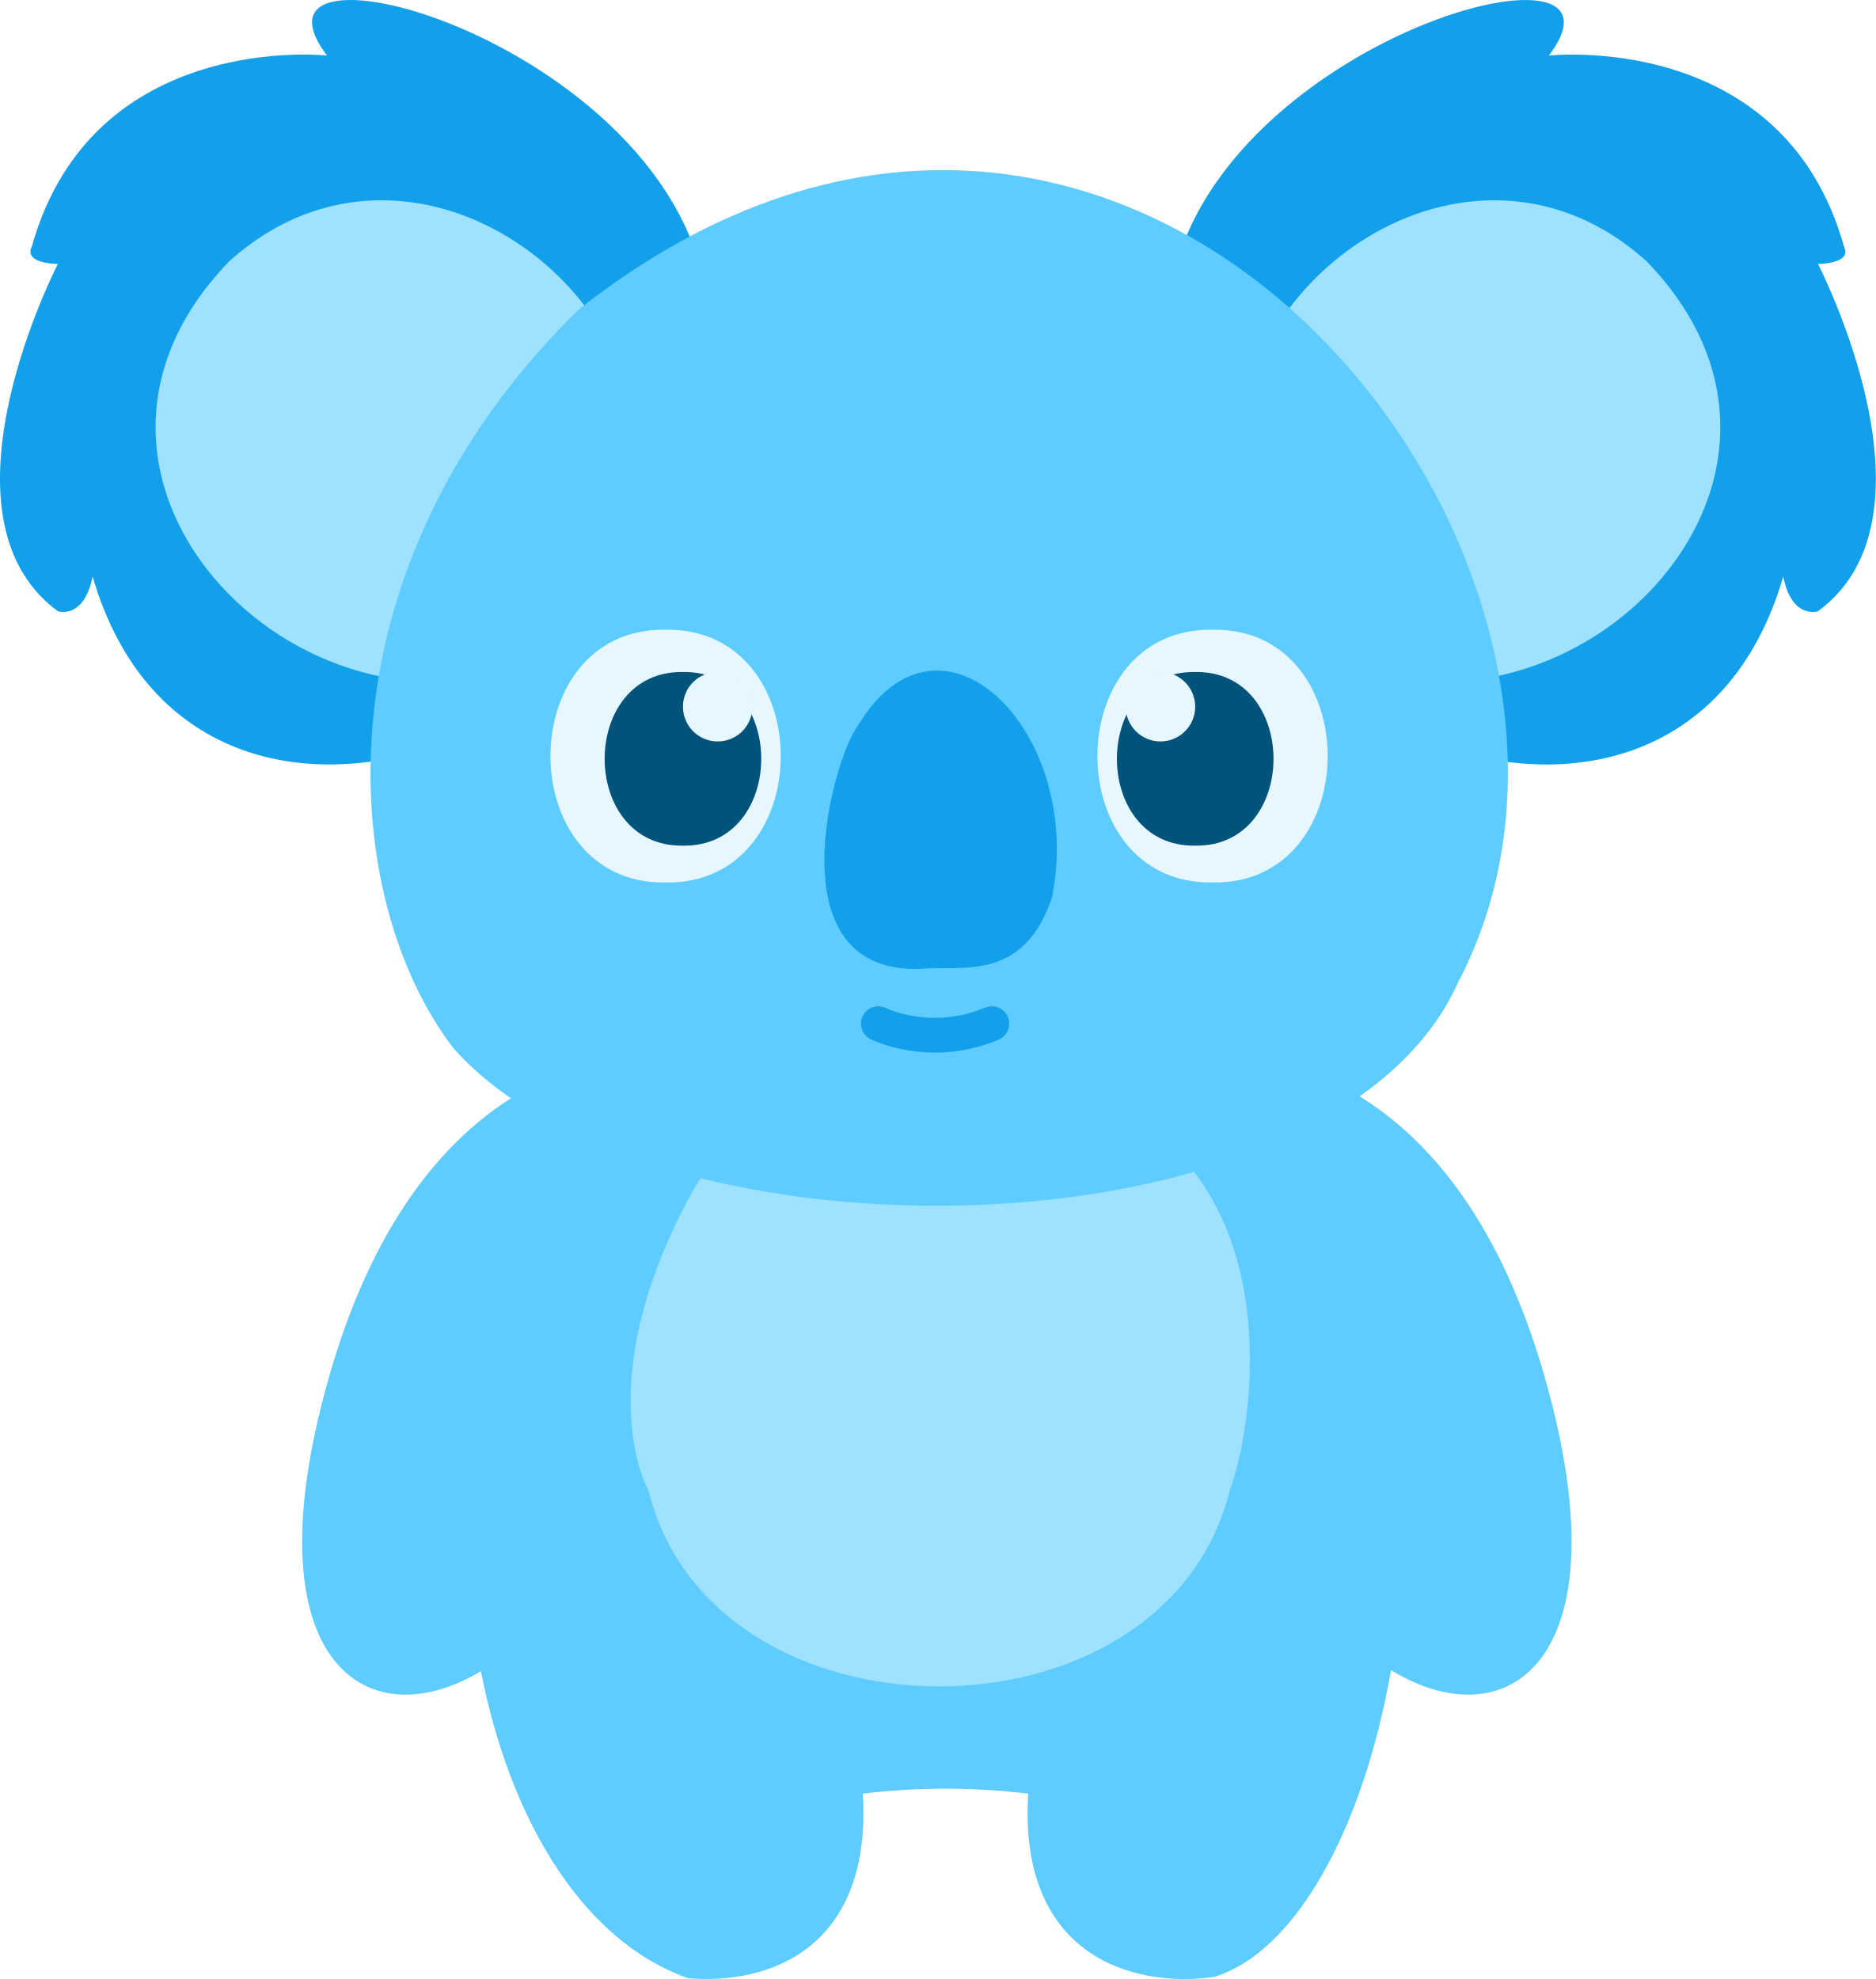
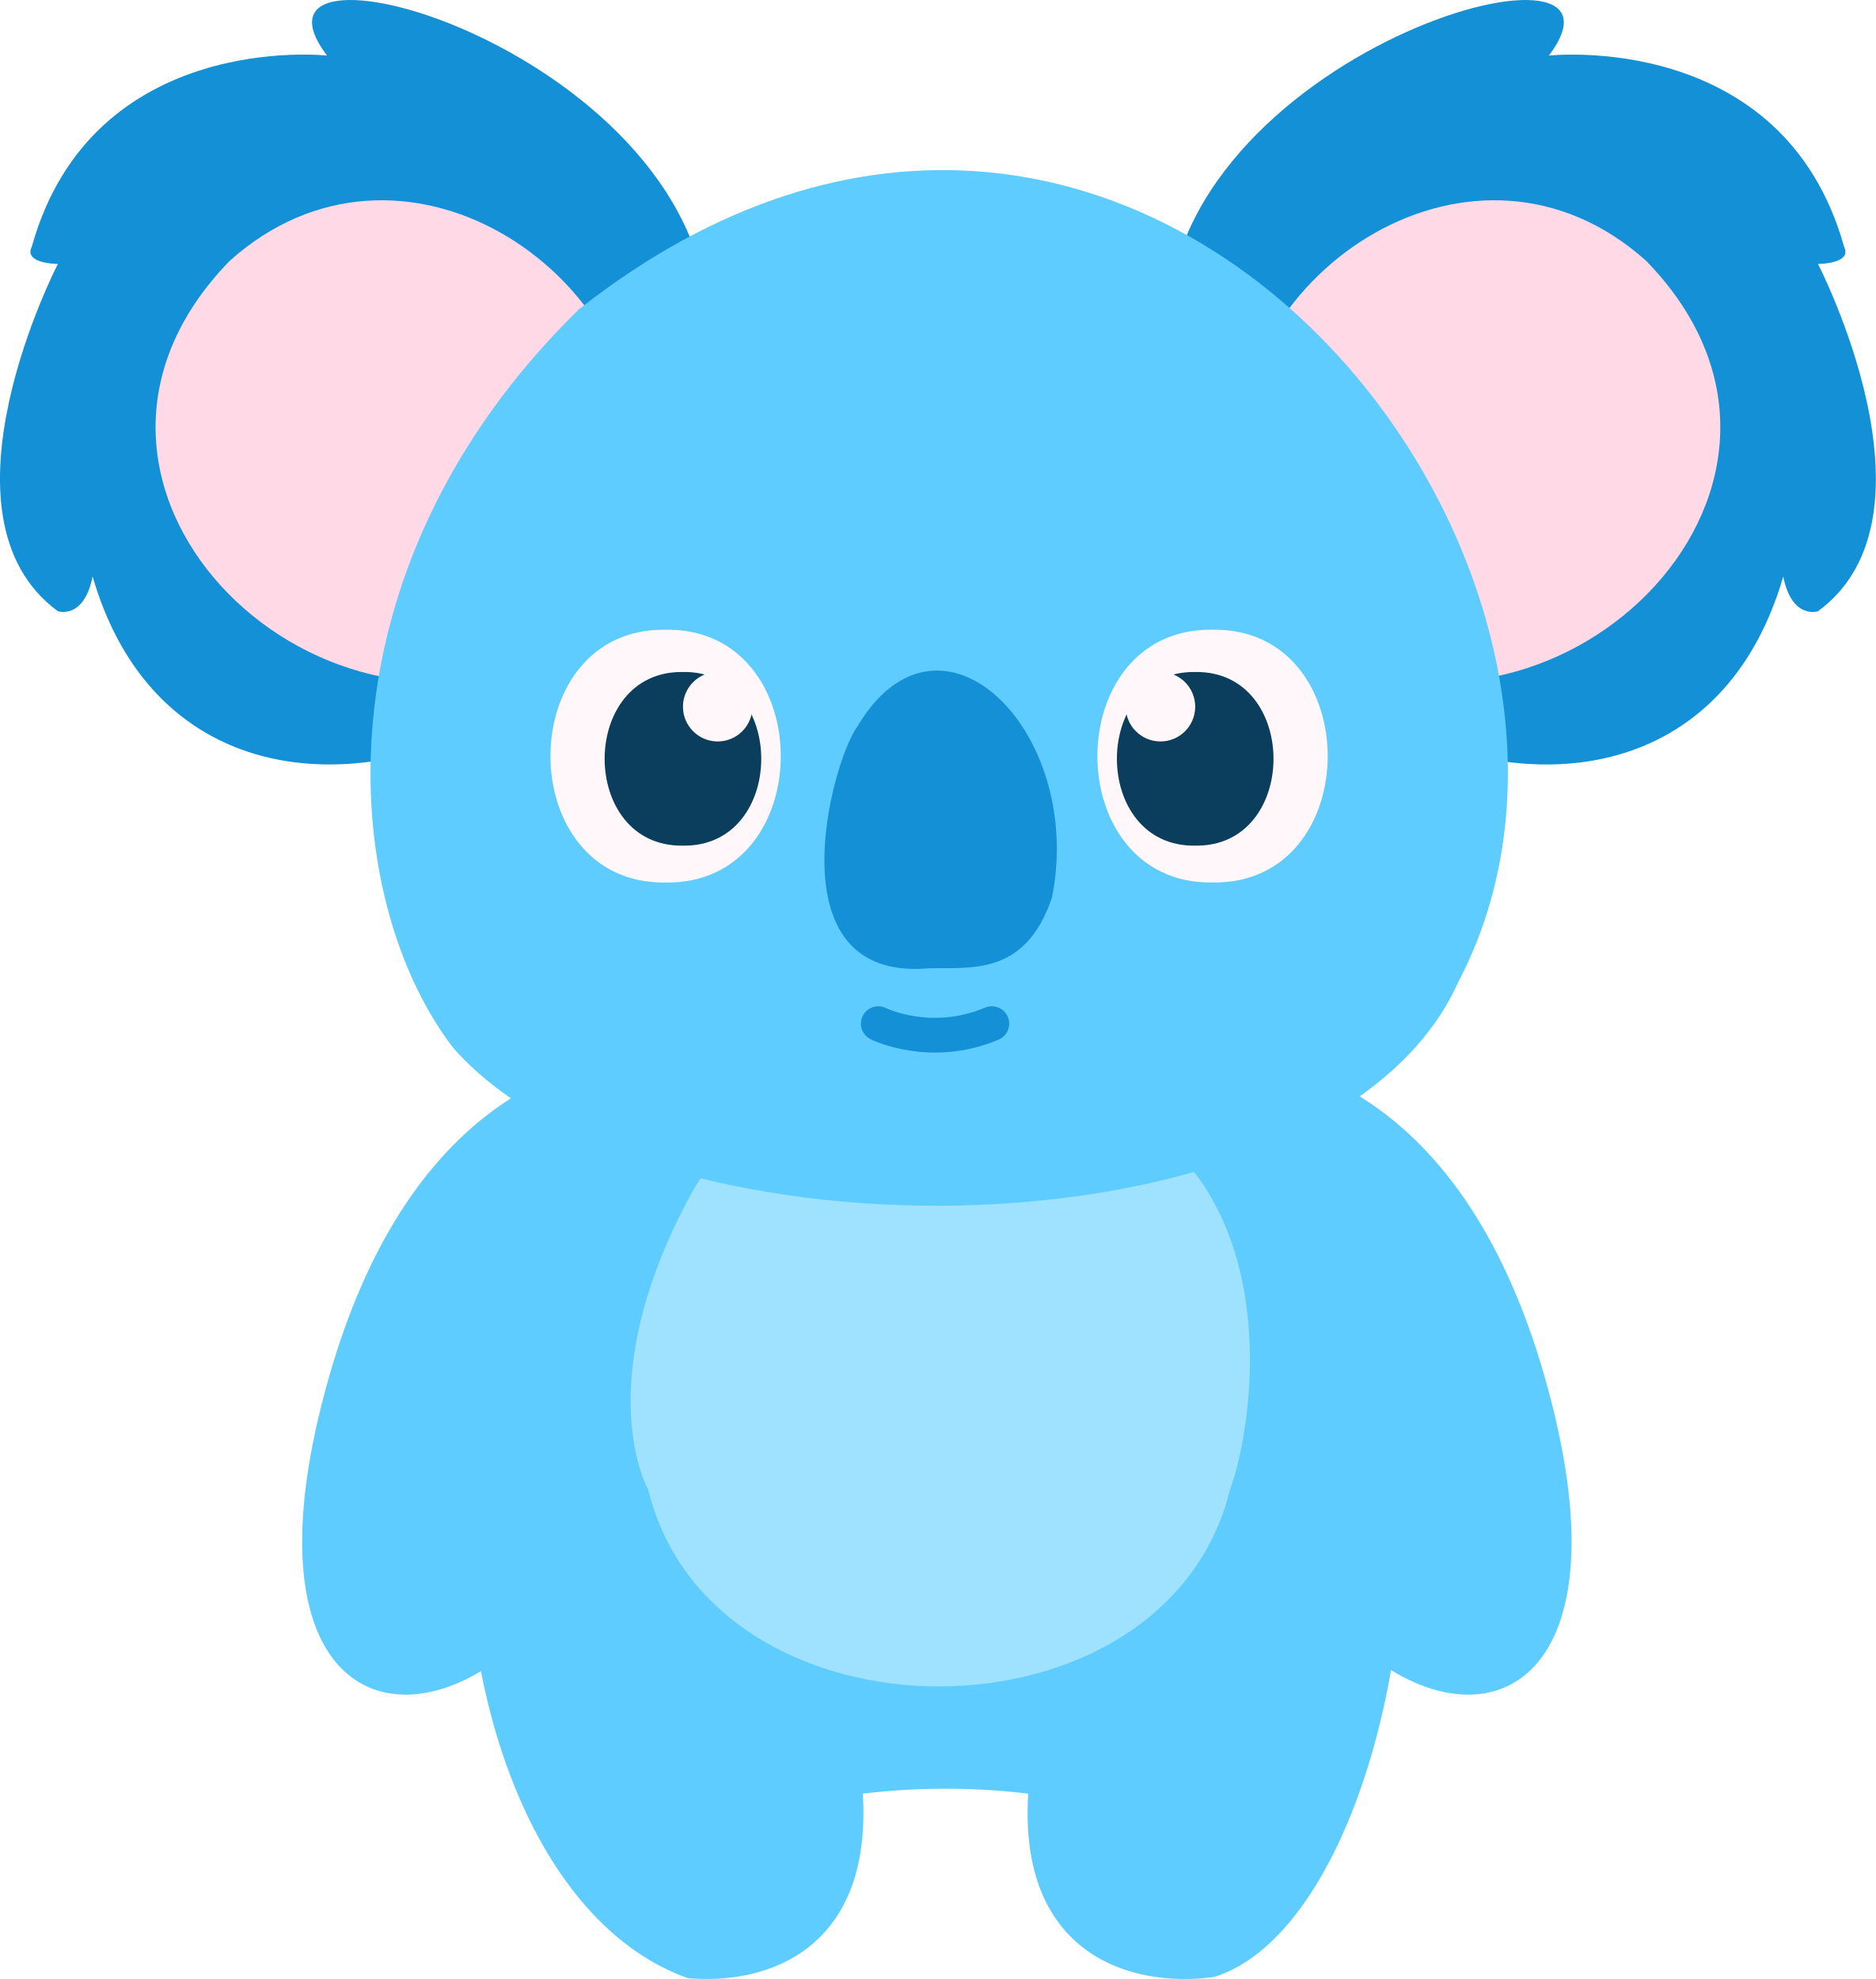
<svg xmlns="http://www.w3.org/2000/svg" id="Azora_Mascot" data-name="Azora Mascot" width="891.05" height="940" viewBox="0 0 891.05 940">
  <g id="body_group">
    <path id="arm_R" d="M312.04,500.64c-24.74,0-114.51,9.03-155.75,153.37-41.24,144.34,25.7,177.33,83.44,131.97,57.73-45.36,134.17-285.33,72.31-285.33Z" fill="#5eccff" />
    <path id="arm_L" d="M577.99,500.64c24.74,0,114.51,9.03,155.75,153.37,41.24,144.34-25.7,177.33-83.44,131.97-57.73-45.36-134.17-285.33-72.31-285.33Z" fill="#5eccff" />
    <path id="body" d="M448.27,461.46c-275.74-19.81-278.81,422.01-121.58,478.13,39.08,3.43,87.65-14.52,83.15-87.63,26.06-3.14,52.52-3.14,78.57,0-4.75,76.23,48.55,92.63,88.41,87.05,116.07-36.14,163.03-481.92-128.55-477.54Z" fill="#5eccff" />
-     <path id="belly_patch" d="M584.22,707.62c-30.51,124.49-245.78,124.61-276.3,0,0,0-28.87-50.26,20.62-140.99,0,0,28.87-57.73,117.53-57.73,177.73-1.32,151.11,165.1,138.15,198.73Z" fill="#9ee2ff" />
+     <path id="belly_patch" d="M584.22,707.62c-30.51,124.49-245.78,124.61-276.3,0,0,0-28.87-50.26,20.62-140.99,0,0,28.87-57.73,117.53-57.73,177.73-1.32,151.11,165.1,138.15,198.73Z" fill="#9EE2FF" />
  </g>
  <g id="head_group">
    <g id="ears">
      <g id="ear_R">
-         <path id="ear_R-2" data-name="ear_R" d="M336.76,158.37C338.2,24.96,105.04-40.24,155.33,26.39c0,0-111.35-12.37-140.21,90.73-4.12,8.25,12.37,8.25,12.37,8.25,0,0-61.86,119.59,0,164.96,0,0,12.37,4.12,16.5-16.5,51.89,178.57,318.08,62.83,292.77-115.46Z" fill="#12a0eb" />
-         <path id="ear_R_inner" d="M263.94,310.68C148.24,367.89,6.98,228.95,109.08,123.93c81-72.67,197.18,4.03,194.7,98.53-.25,35.96-8.47,74.77-39.85,88.22Z" fill="#9ee2ff" />
+         <path id="ear_R-2" data-name="ear_R" d="M336.76,158.37C338.2,24.96,105.04-40.24,155.33,26.39c0,0-111.35-12.37-140.21,90.73-4.12,8.25,12.37,8.25,12.37,8.25,0,0-61.86,119.59,0,164.96,0,0,12.37,4.12,16.5-16.5,51.89,178.57,318.08,62.83,292.77-115.46Z" fill="#1490D6" />
+         <path id="ear_R_inner" d="M263.94,310.68C148.24,367.89,6.98,228.95,109.08,123.93c81-72.67,197.18,4.03,194.7,98.53-.25,35.96-8.47,74.77-39.85,88.22Z" fill="#FFD9E5" />
      </g>
      <g id="ear_L">
-         <path id="ear_L-2" data-name="ear_L" d="M554.3,158.37c-1.45-133.41,231.72-198.6,181.42-131.97,0,0,111.35-12.37,140.21,90.73,4.12,8.25-12.37,8.25-12.37,8.25,0,0,61.86,119.59,0,164.96,0,0-12.37,4.12-16.5-16.5-51.89,178.57-318.08,62.83-292.77-115.46Z" fill="#12a0eb" />
-         <path id="ear_L_inner" d="M627.11,310.68c115.7,57.21,256.97-81.72,154.86-186.75-81-72.67-197.18,4.03-194.7,98.53.25,35.96,8.47,74.77,39.85,88.22Z" fill="#9ee2ff" />
+         <path id="ear_L-2" data-name="ear_L" d="M554.3,158.37c-1.45-133.41,231.72-198.6,181.42-131.97,0,0,111.35-12.37,140.21,90.73,4.12,8.25-12.37,8.25-12.37,8.25,0,0,61.86,119.59,0,164.96,0,0-12.37,4.12-16.5-16.5-51.89,178.57-318.08,62.83-292.77-115.46Z" fill="#1490D6" />
+         <path id="ear_L_inner" d="M627.11,310.68c115.7,57.21,256.97-81.72,154.86-186.75-81-72.67-197.18,4.03-194.7,98.53.25,35.96,8.47,74.77,39.85,88.22Z" fill="#FFD9E5" />
      </g>
    </g>
    <path id="head" d="M692.81,466.21c-59.95,134.7-384.51,137.6-477.61,31.43-54.26-70.9-67.1-226.48,59.72-350.67,263.34-207.37,521.56,121.12,417.9,319.24Z" fill="#5eccff" />
    <g id="face">
-       <path id="nose" d="M499.73,426.23c-12.74,37.81-38.91,33.11-58.92,33.72-74.11,6.29-45.89-98.13-33.47-115.02,39.25-65.7,108.07,2.41,92.38,81.3Z" fill="#12a0eb" />
-       <path id="mouth" d="M417.2,486.21s24.74,12.37,53.92,0" fill="none" stroke="#12a0eb" stroke-linecap="round" stroke-miterlimit="10" stroke-width="16.5" />
+       <path id="nose" d="M499.73,426.23c-12.74,37.81-38.91,33.11-58.92,33.72-74.11,6.29-45.89-98.13-33.47-115.02,39.25-65.7,108.07,2.41,92.38,81.3Z" fill="#1490D6" />
+       <path id="mouth" d="M417.2,486.21s24.74,12.37,53.92,0" fill="none" stroke="#1490D6" stroke-linecap="round" stroke-miterlimit="10" stroke-width="16.5" />
      <g id="closed_eyes">
-         <path id="R" d="M284.51,372.35s32.99-12.37,61.86-4.12" fill="none" stroke="#005687" stroke-linecap="round" stroke-miterlimit="10" stroke-width="20.62" />
-         <path id="L" d="M606.18,372.35s-32.99-12.37-61.86-4.12" fill="none" stroke="#005687" stroke-linecap="round" stroke-miterlimit="10" stroke-width="20.62" />
+         <path id="R" d="M284.51,372.35s32.99-12.37,61.86-4.12" fill="none" stroke="#0A3E5C" stroke-linecap="round" stroke-miterlimit="10" stroke-width="20.62" />
+         <path id="L" d="M606.18,372.35s-32.99-12.37-61.86-4.12" fill="none" stroke="#0A3E5C" stroke-linecap="round" stroke-miterlimit="10" stroke-width="20.62" />
      </g>
      <g id="open_eyes">
        <g id="R-2" data-name="R">
-           <path id="white" d="M316.17,419.18c-72.94,1.09-72.94-121.17,0-120.07,72.94-1.09,72.94,121.17,0,120.07Z" fill="#e6f7ff" />
-           <path id="iris" d="M324.41,401.67c-49.6.75-49.6-83.23,0-82.48,49.59-.75,49.59,83.23,0,82.48Z" fill="#00547c" />
-           <circle id="light" cx="340.91" cy="335.68" r="16.5" fill="#e6f7ff" />
+           <path id="white" d="M316.17,419.18c-72.94,1.09-72.94-121.17,0-120.07,72.94-1.09,72.94,121.17,0,120.07Z" fill="#FFF7FA" />
+           <path id="iris" d="M324.41,401.67c-49.6.75-49.6-83.23,0-82.48,49.59-.75,49.59,83.23,0,82.48Z" fill="#0A3E5C" />
+           <circle id="light" cx="340.91" cy="335.68" r="16.5" fill="#FFF7FA" />
        </g>
        <g id="L-2" data-name="L">
-           <path id="White" d="M575.97,419.18c72.94,1.09,72.94-121.17,0-120.07-72.94-1.09-72.94,121.17,0,120.07Z" fill="#e6f7ff" />
-           <path id="iris-2" data-name="iris" d="M567.73,401.67c49.6.75,49.6-83.23,0-82.48-49.59-.75-49.59,83.23,0,82.48Z" fill="#00547c" />
-           <circle id="light-2" data-name="light" cx="551.23" cy="335.68" r="16.5" fill="#e6f7ff" />
+           <path id="White" d="M575.97,419.18c72.94,1.09,72.94-121.17,0-120.07-72.94-1.09-72.94,121.17,0,120.07Z" fill="#FFF7FA" />
+           <path id="iris-2" data-name="iris" d="M567.73,401.67c49.6.75,49.6-83.23,0-82.48-49.59-.75-49.59,83.23,0,82.48Z" fill="#0A3E5C" />
+           <circle id="light-2" data-name="light" cx="551.23" cy="335.68" r="16.5" fill="#FFF7FA" />
        </g>
      </g>
    </g>
  </g>
</svg>
